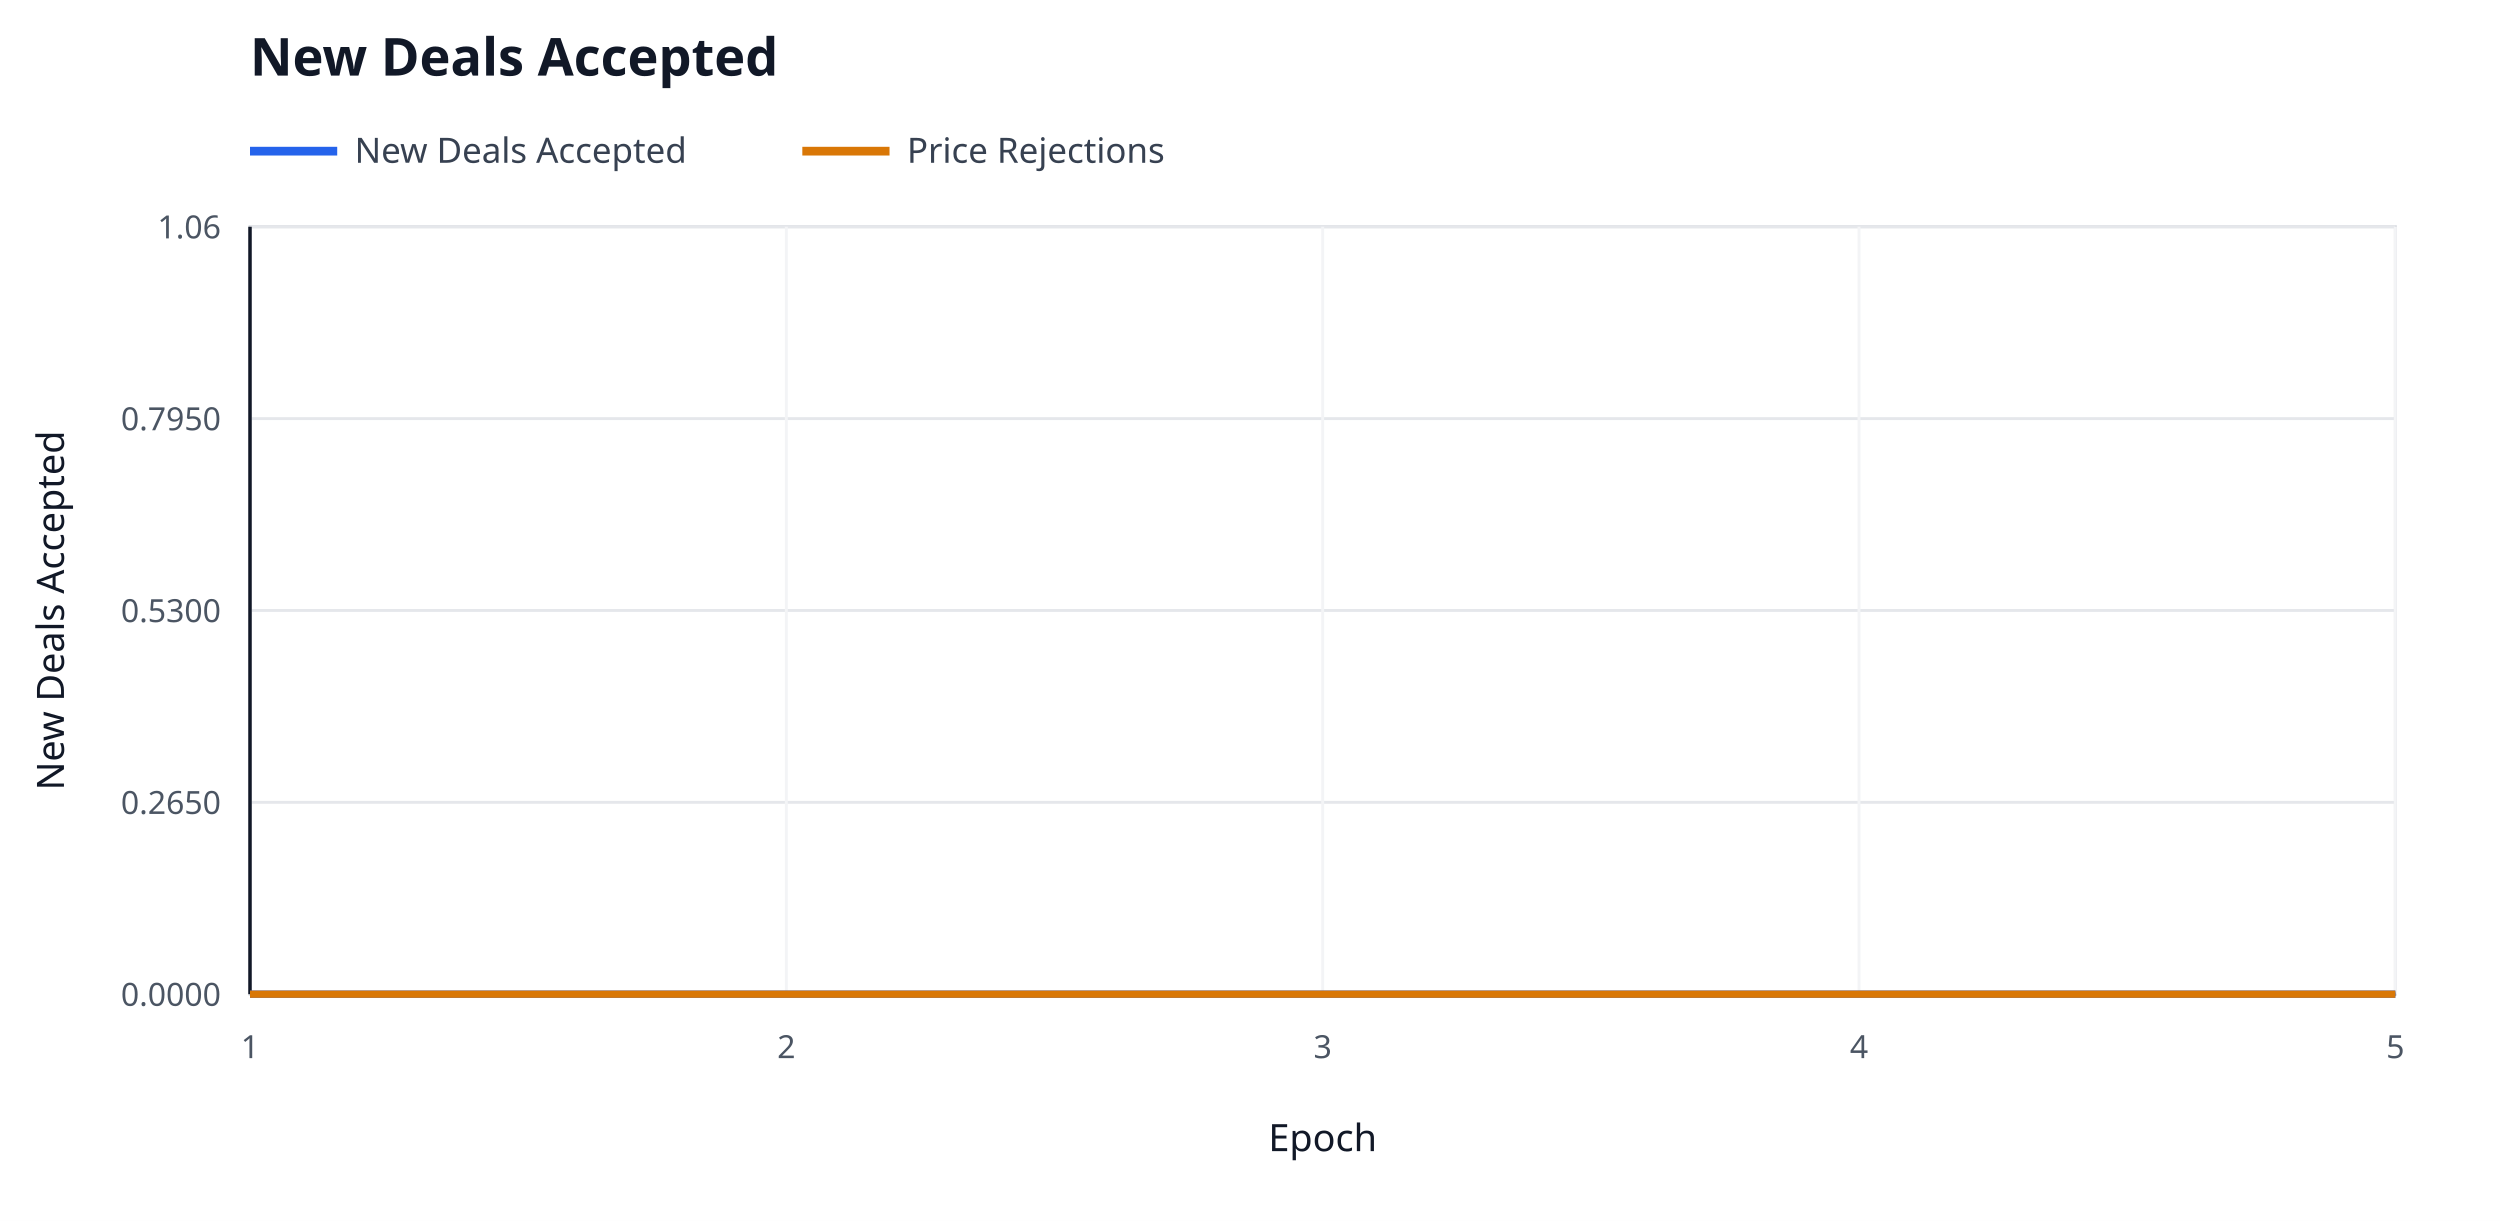
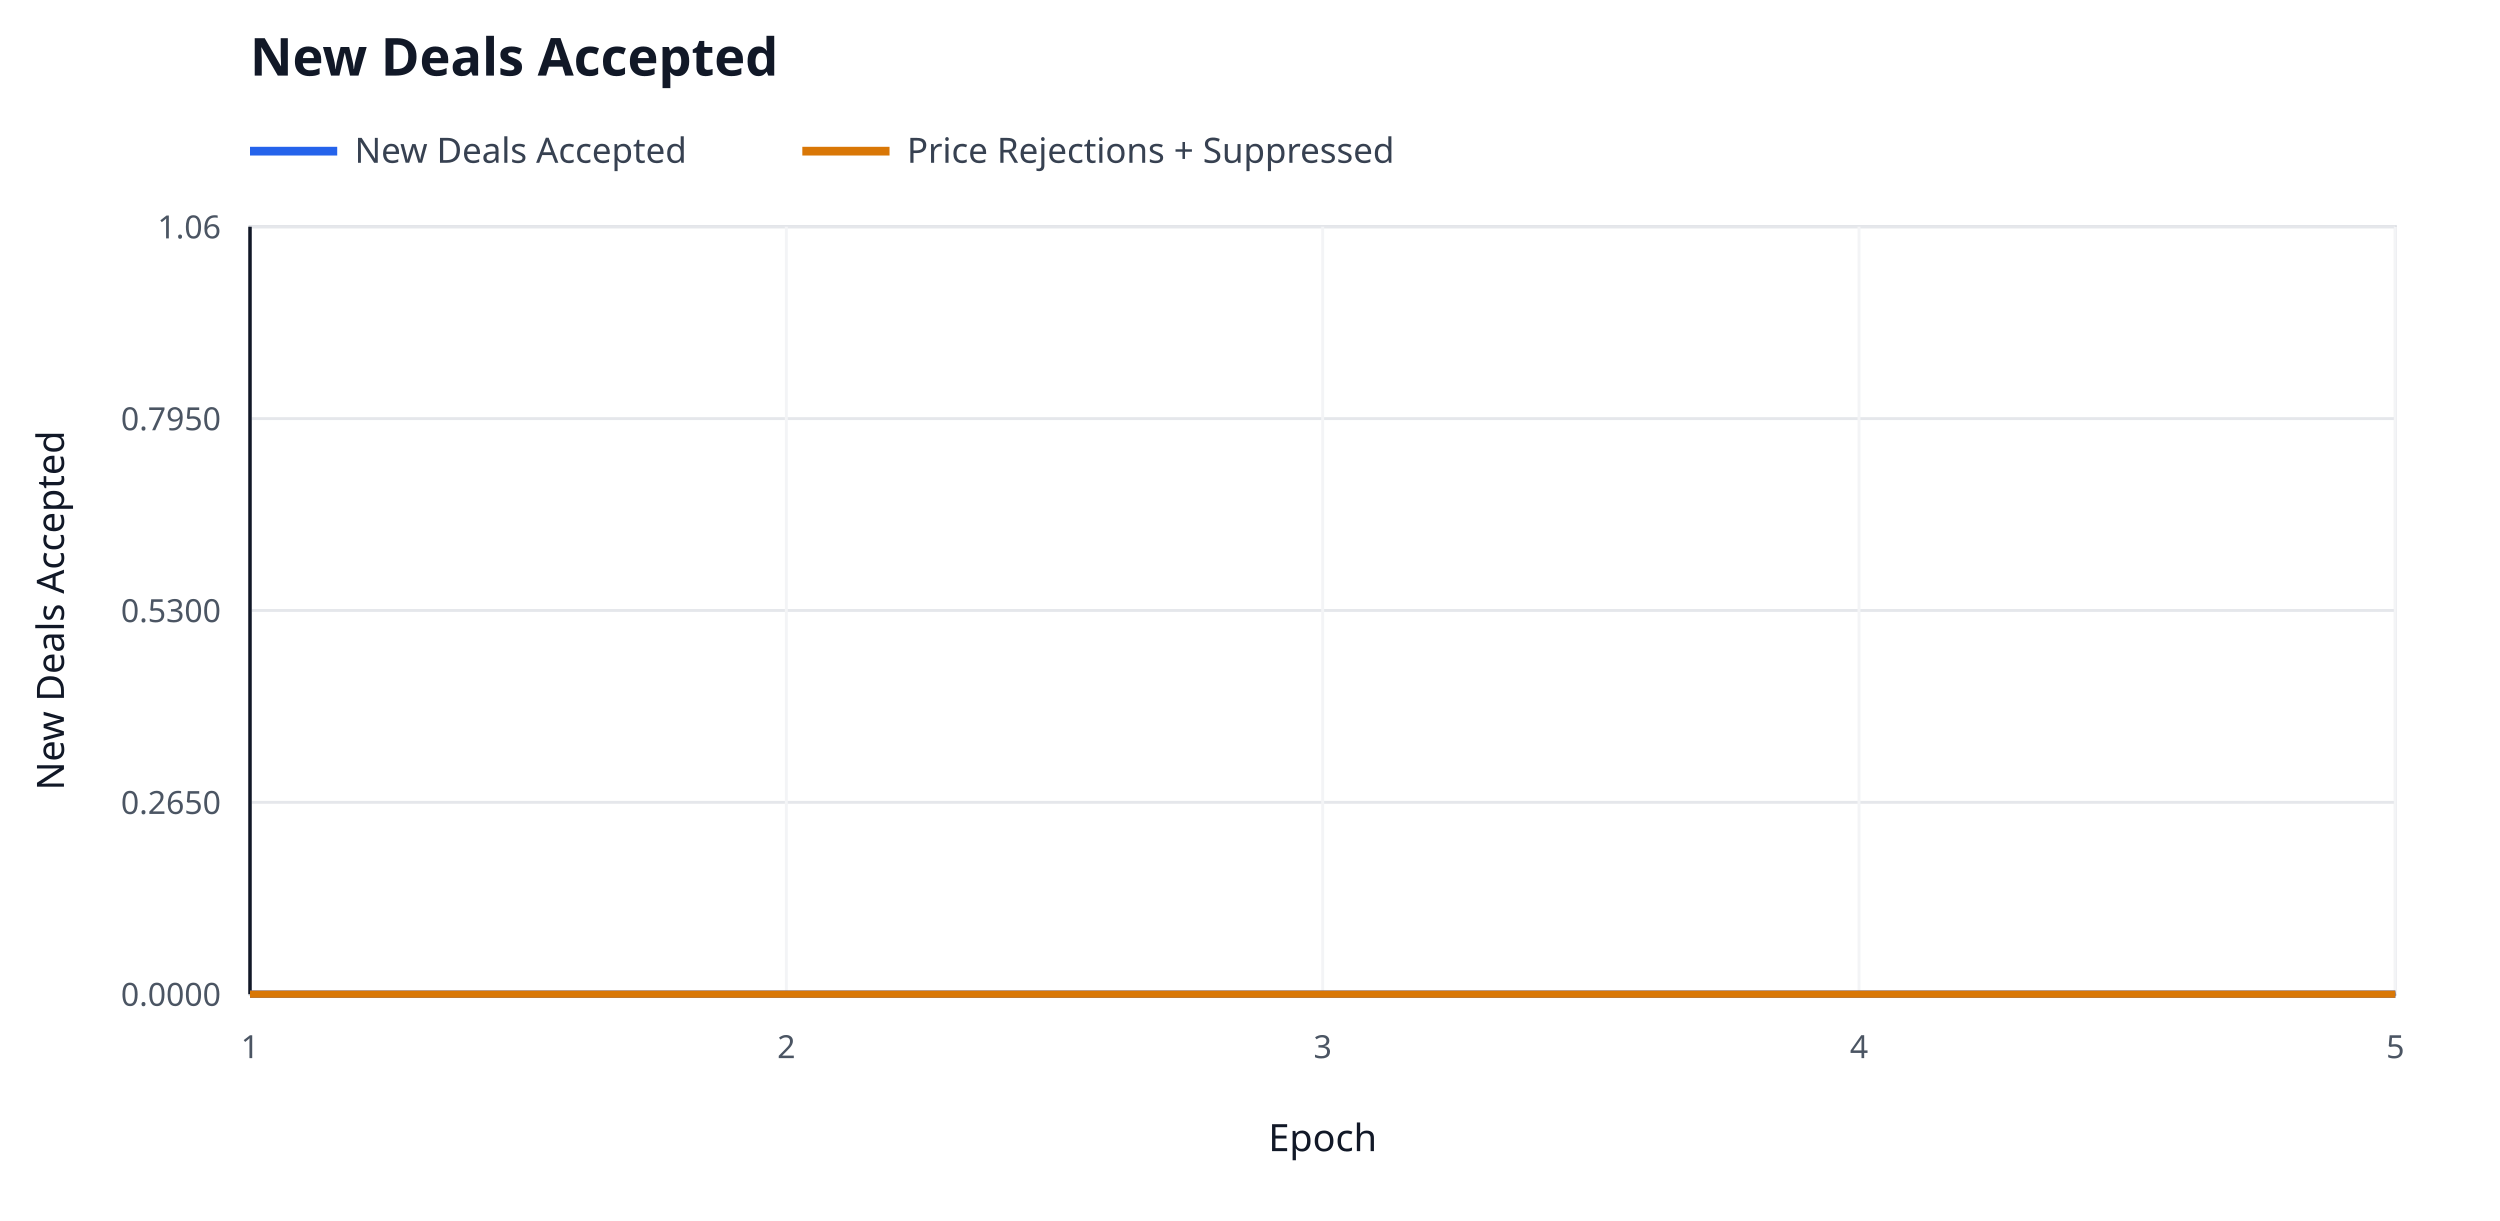
<svg xmlns="http://www.w3.org/2000/svg" width="860" height="420" viewBox="0 0 860 420">
  <rect width="100%" height="100%" fill="#ffffff" />
  <text x="86" y="26" font-family="sans-serif" font-size="18" font-weight="700" fill="#111827">New Deals Accepted</text>
  <line x1="86" y1="52" x2="116" y2="52" stroke="#2563eb" stroke-width="3" />
  <text x="122" y="56" font-family="sans-serif" font-size="12" fill="#374151">New Deals Accepted</text>
  <line x1="276" y1="52" x2="306" y2="52" stroke="#d97706" stroke-width="3" />
-   <text x="312" y="56" font-family="sans-serif" font-size="12" fill="#374151">Price Rejections</text>
+   <text x="312" y="56" font-family="sans-serif" font-size="12" fill="#374151">Price Rejections + Suppressed</text>
  <rect x="86" y="78" width="738" height="264" fill="#ffffff" stroke="#d1d5db" />
  <line x1="86" y1="342.0" x2="824" y2="342.0" stroke="#e5e7eb" stroke-width="1" />
  <text x="76" y="346.0" font-family="sans-serif" font-size="11" text-anchor="end" fill="#4b5563">0.0000</text>
  <line x1="86" y1="276.0" x2="824" y2="276.0" stroke="#e5e7eb" stroke-width="1" />
  <text x="76" y="280.0" font-family="sans-serif" font-size="11" text-anchor="end" fill="#4b5563">0.2650</text>
  <line x1="86" y1="210.0" x2="824" y2="210.0" stroke="#e5e7eb" stroke-width="1" />
  <text x="76" y="214.0" font-family="sans-serif" font-size="11" text-anchor="end" fill="#4b5563">0.5300</text>
  <line x1="86" y1="144.0" x2="824" y2="144.0" stroke="#e5e7eb" stroke-width="1" />
  <text x="76" y="148.0" font-family="sans-serif" font-size="11" text-anchor="end" fill="#4b5563">0.7950</text>
  <line x1="86" y1="78.0" x2="824" y2="78.0" stroke="#e5e7eb" stroke-width="1" />
  <text x="76" y="82.0" font-family="sans-serif" font-size="11" text-anchor="end" fill="#4b5563">1.06</text>
  <line x1="86.0" y1="78" x2="86.0" y2="342" stroke="#f3f4f6" stroke-width="1" />
  <text x="86.0" y="364" font-family="sans-serif" font-size="11" text-anchor="middle" fill="#4b5563">1</text>
  <line x1="270.5" y1="78" x2="270.5" y2="342" stroke="#f3f4f6" stroke-width="1" />
  <text x="270.5" y="364" font-family="sans-serif" font-size="11" text-anchor="middle" fill="#4b5563">2</text>
  <line x1="455.0" y1="78" x2="455.0" y2="342" stroke="#f3f4f6" stroke-width="1" />
  <text x="455.0" y="364" font-family="sans-serif" font-size="11" text-anchor="middle" fill="#4b5563">3</text>
  <line x1="639.5" y1="78" x2="639.5" y2="342" stroke="#f3f4f6" stroke-width="1" />
  <text x="639.5" y="364" font-family="sans-serif" font-size="11" text-anchor="middle" fill="#4b5563">4</text>
  <line x1="824.0" y1="78" x2="824.0" y2="342" stroke="#f3f4f6" stroke-width="1" />
  <text x="824.0" y="364" font-family="sans-serif" font-size="11" text-anchor="middle" fill="#4b5563">5</text>
  <line x1="86" y1="342" x2="824" y2="342" stroke="#111827" stroke-width="1.2" />
  <line x1="86" y1="78" x2="86" y2="342" stroke="#111827" stroke-width="1.2" />
  <text x="455.0" y="396" font-family="sans-serif" font-size="13" text-anchor="middle" fill="#111827">Epoch</text>
  <text transform="translate(22 210.0) rotate(-90)" font-family="sans-serif" font-size="13" text-anchor="middle" fill="#111827">New Deals Accepted</text>
  <polyline fill="none" stroke="#2563eb" stroke-width="2.5" points="86.0,342.0 270.5,342.0 455.0,342.0 639.5,342.0 824.0,342.0" />
  <polyline fill="none" stroke="#d97706" stroke-width="2.5" points="86.0,342.0 270.5,342.0 455.0,342.0 639.5,342.0 824.0,342.0" />
</svg>
